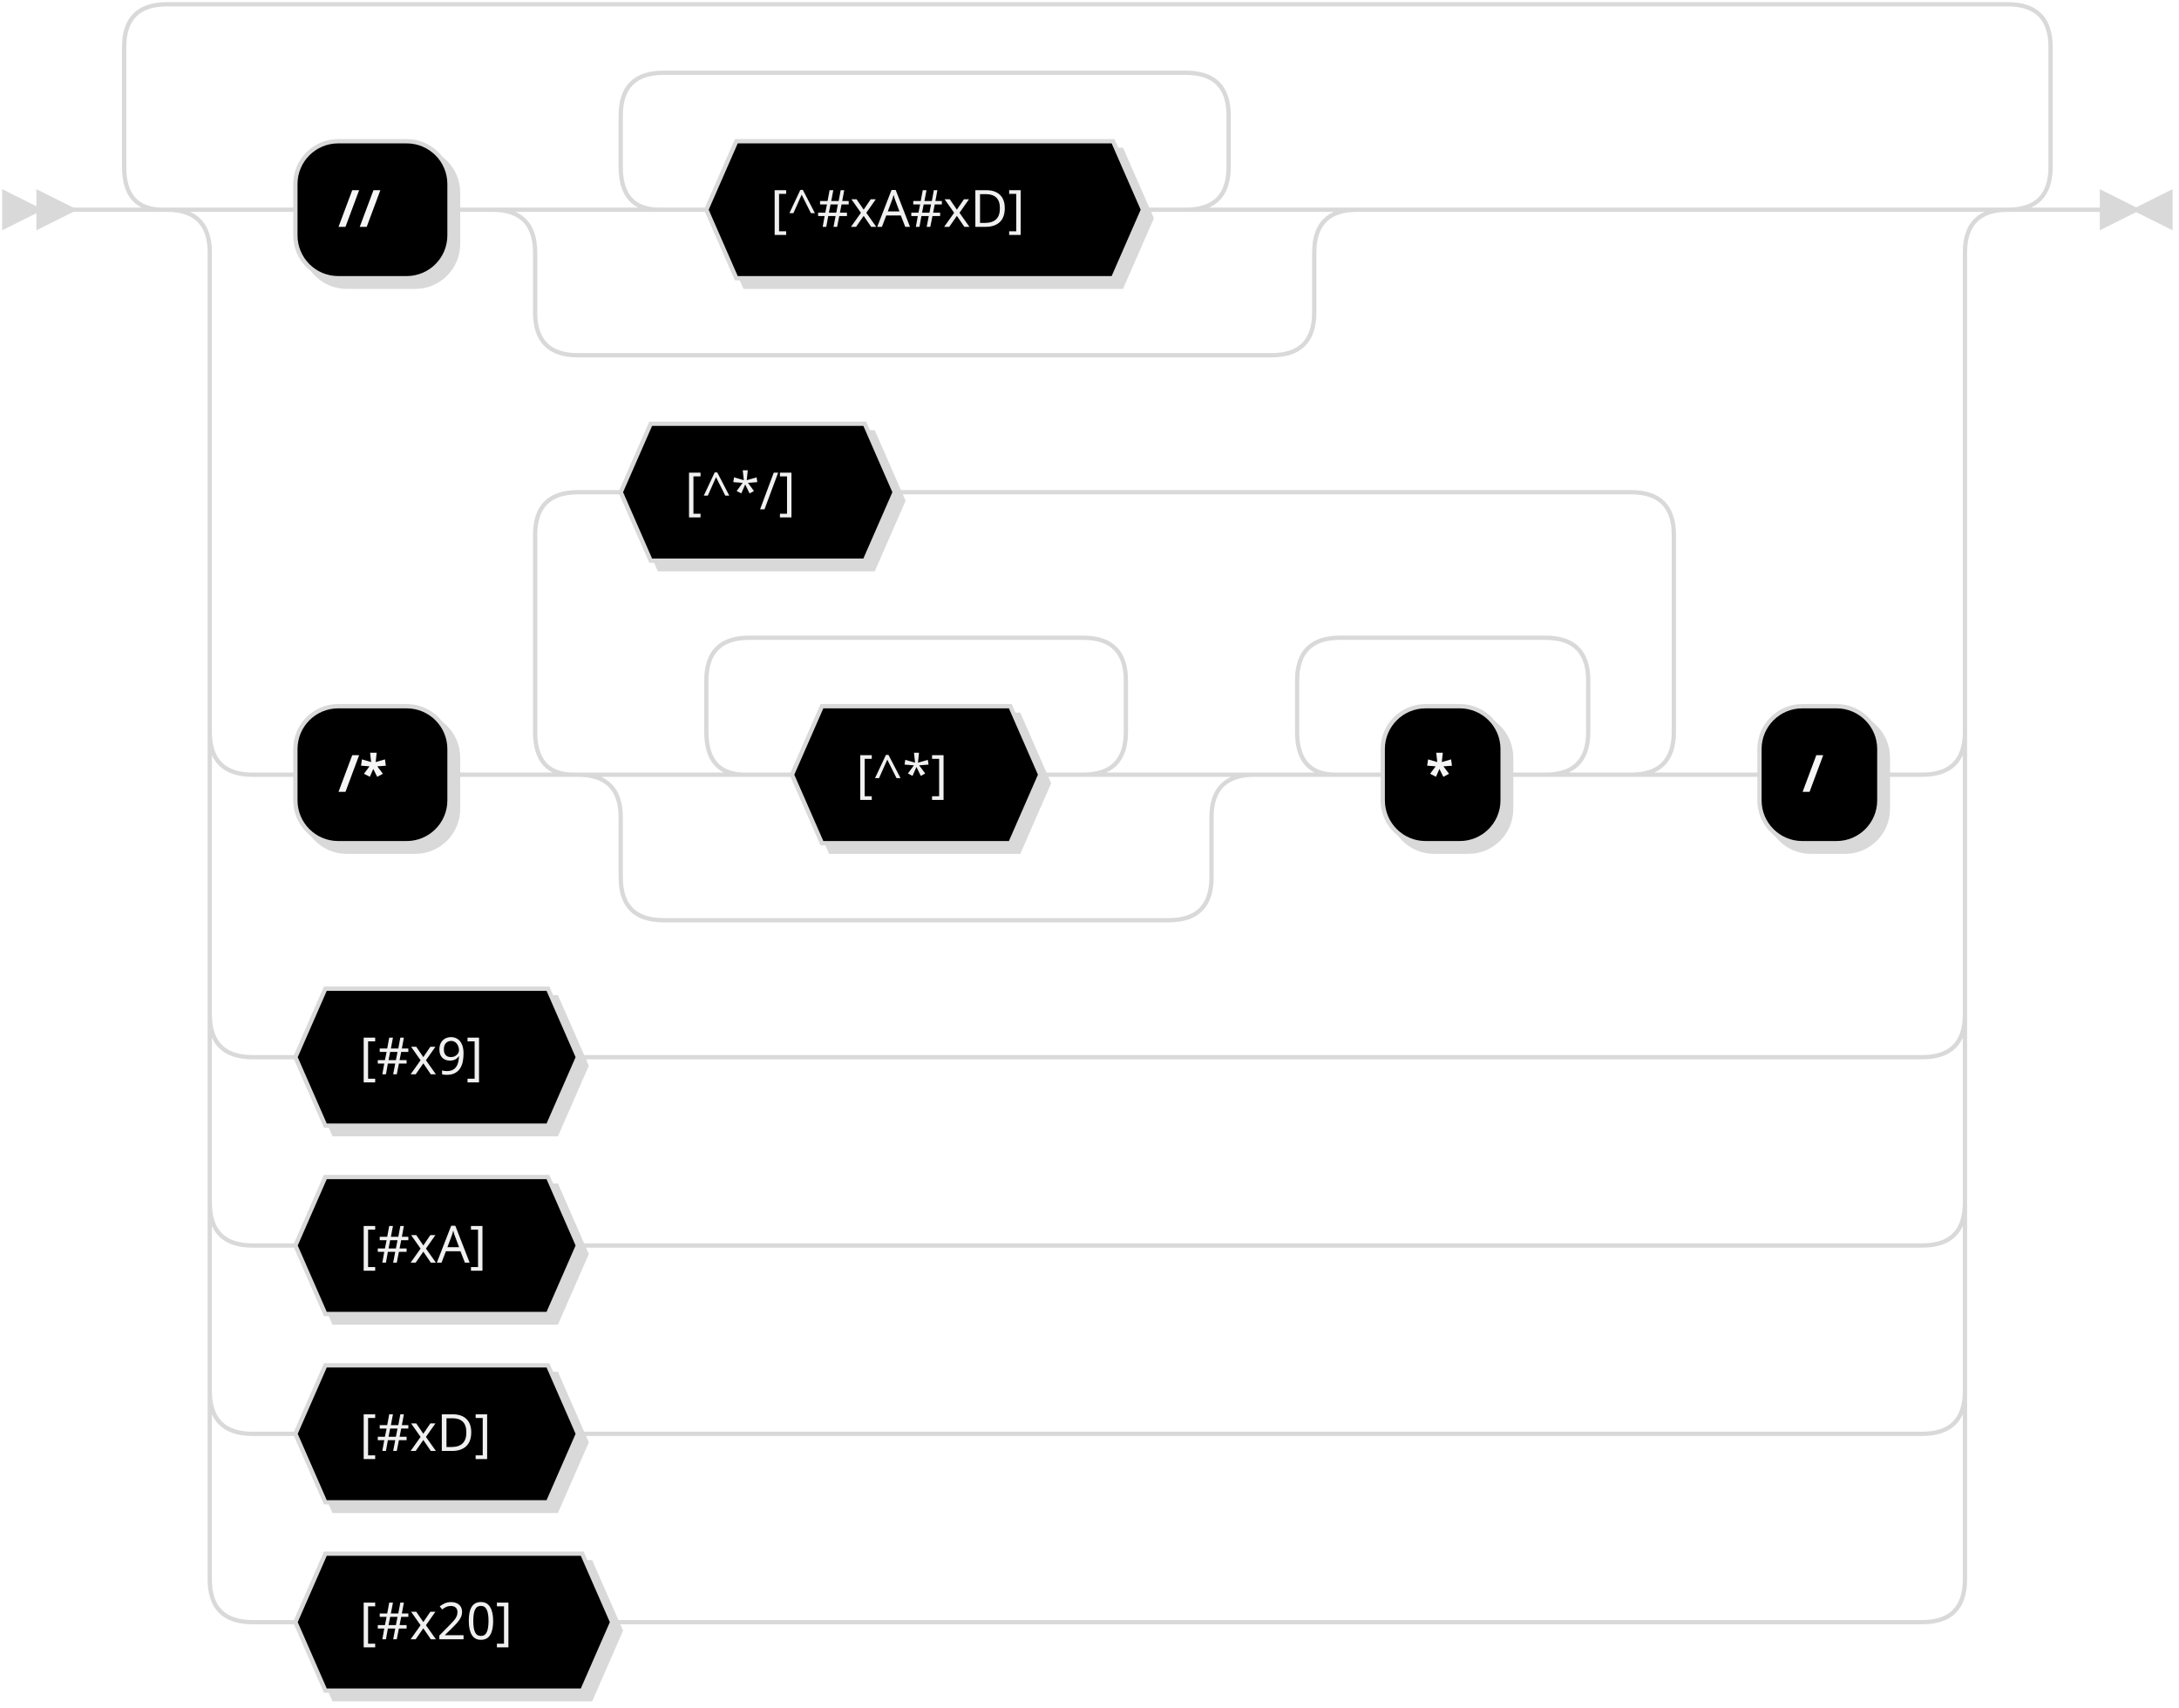
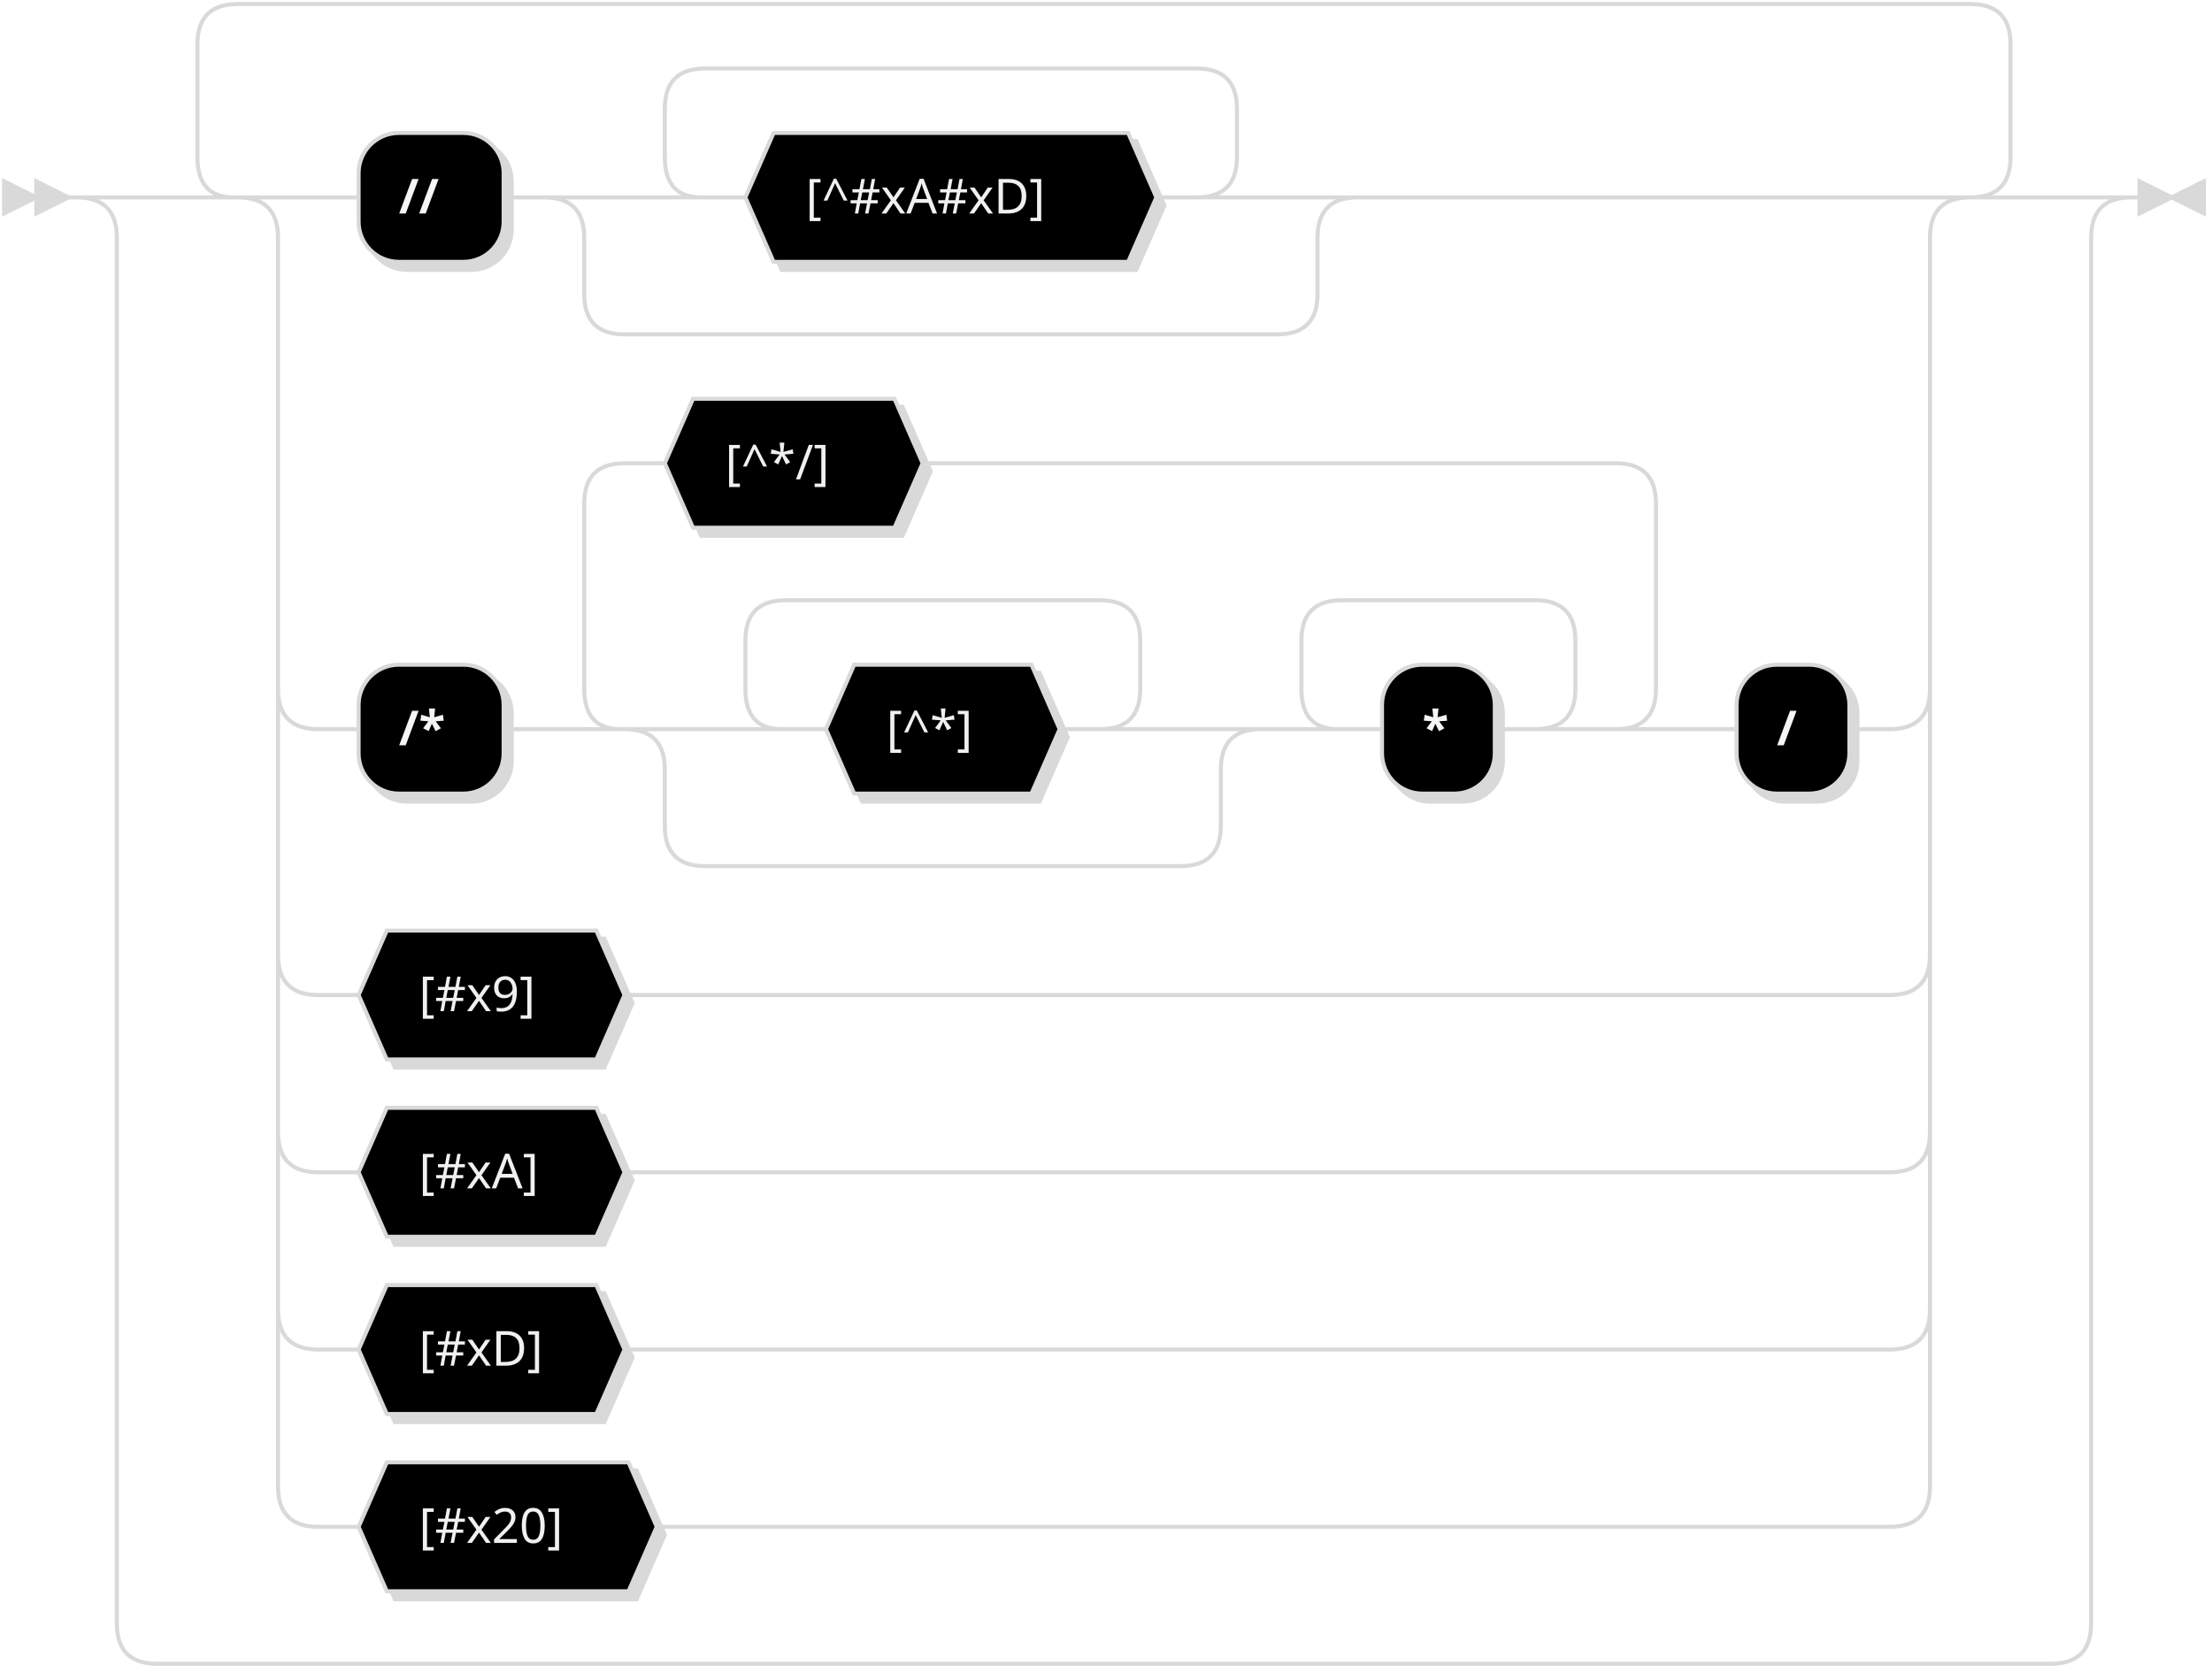
- <svg xmlns="http://www.w3.org/2000/svg" width="509" height="399">
+ <svg xmlns="http://www.w3.org/2000/svg" width="549" height="415">
  <defs>
    <style type="text/css">
    @namespace "http://www.w3.org/2000/svg";
    .line                 {fill: none; stroke: #D9D9D9; stroke-width: 1;}
    .bold-line            {stroke: #F5F5F5; shape-rendering: crispEdges; stroke-width: 2;}
    .thin-line            {stroke: #F0F0F0; shape-rendering: crispEdges}
    .filled               {fill: #D9D9D9; stroke: none;}
    text.terminal         {font-family: Verdana, Sans-serif;
                            font-size: 12px;
                            fill: #F5F5F5;
                            font-weight: bold;
                          }
    text.nonterminal      {font-family: Verdana, Sans-serif;
                            font-size: 12px;
                            fill: #F2F2F2;
                            font-weight: normal;
                          }
    text.regexp           {font-family: Verdana, Sans-serif;
                            font-size: 12px;
                            fill: #F0F0F0;
                            font-weight: normal;
                          }
    rect, circle, polygon {fill: #D9D9D9; stroke: #D9D9D9;}
    rect.terminal         {fill: #000000; stroke: #D9D9D9; stroke-width: 1;}
    rect.nonterminal      {fill: #000000; stroke: #D9D9D9; stroke-width: 1;}
    rect.text             {fill: none; stroke: none;}
    polygon.regexp        {fill: #000000; stroke: #D9D9D9; stroke-width: 1;}
  </style>
  </defs>
  <polygon points="9 49 1 45 1 53" />
  <polygon points="17 49 9 45 9 53" />
-   <rect x="71" y="35" width="36" height="32" rx="10" />
-   <rect x="69" y="33" width="36" height="32" class="terminal" rx="10" />
-   <text class="terminal" x="79" y="53">//</text>
-   <polygon points="167 51 174 35 262 35 269 51 262 67 174 67" />
-   <polygon points="165 49 172 33 260 33 267 49 260 65 172 65" class="regexp" />
-   <text class="regexp" x="180" y="53">[^#xA#xD]</text>
-   <rect x="71" y="167" width="36" height="32" rx="10" />
-   <rect x="69" y="165" width="36" height="32" class="terminal" rx="10" />
-   <text class="terminal" x="79" y="185">/*</text>
-   <polygon points="187 183 194 167 238 167 245 183 238 199 194 199" />
-   <polygon points="185 181 192 165 236 165 243 181 236 197 192 197" class="regexp" />
-   <text class="regexp" x="200" y="185">[^*]</text>
-   <rect x="325" y="167" width="28" height="32" rx="10" />
-   <rect x="323" y="165" width="28" height="32" class="terminal" rx="10" />
-   <text class="terminal" x="333" y="185">*</text>
-   <polygon points="147 117 154 101 204 101 211 117 204 133 154 133" />
-   <polygon points="145 115 152 99 202 99 209 115 202 131 152 131" class="regexp" />
-   <text class="regexp" x="160" y="119">[^*/]</text>
-   <rect x="413" y="167" width="28" height="32" rx="10" />
-   <rect x="411" y="165" width="28" height="32" class="terminal" rx="10" />
-   <text class="terminal" x="421" y="185">/</text>
-   <polygon points="71 249 78 233 130 233 137 249 130 265 78 265" />
-   <polygon points="69 247 76 231 128 231 135 247 128 263 76 263" class="regexp" />
-   <text class="regexp" x="84" y="251">[#x9]</text>
-   <polygon points="71 293 78 277 130 277 137 293 130 309 78 309" />
-   <polygon points="69 291 76 275 128 275 135 291 128 307 76 307" class="regexp" />
-   <text class="regexp" x="84" y="295">[#xA]</text>
-   <polygon points="71 337 78 321 130 321 137 337 130 353 78 353" />
-   <polygon points="69 335 76 319 128 319 135 335 128 351 76 351" class="regexp" />
-   <text class="regexp" x="84" y="339">[#xD]</text>
-   <polygon points="71 381 78 365 138 365 145 381 138 397 78 397" />
-   <polygon points="69 379 76 363 136 363 143 379 136 395 76 395" class="regexp" />
-   <text class="regexp" x="84" y="383">[#x20]</text>
-   <path class="line" d="m17 49 h2 m40 0 h10 m36 0 h10 m40 0 h10 m102 0 h10 m-142 0 l20 0 m-1 0 q-9 0 -9 -10 l0 -12 q0 -10 10 -10 m122 32 l20 0 m-20 0 q10 0 10 -10 l0 -12 q0 -10 -10 -10 m-122 0 h10 m0 0 h112 m-162 32 h20 m162 0 h20 m-202 0 q10 0 10 10 m182 0 q0 -10 10 -10 m-192 10 v14 m182 0 v-14 m-182 14 q0 10 10 10 m162 0 q10 0 10 -10 m-172 10 h10 m0 0 h152 m20 -34 h132 m-410 0 h20 m390 0 h20 m-430 0 q10 0 10 10 m410 0 q0 -10 10 -10 m-420 10 v112 m410 0 v-112 m-410 112 q0 10 10 10 m390 0 q10 0 10 -10 m-400 10 h10 m36 0 h10 m60 0 h10 m58 0 h10 m-98 0 l20 0 m-1 0 q-9 0 -9 -10 l0 -12 q0 -10 10 -10 m78 32 l20 0 m-20 0 q10 0 10 -10 l0 -12 q0 -10 -10 -10 m-78 0 h10 m0 0 h68 m-118 32 h20 m118 0 h20 m-158 0 q10 0 10 10 m138 0 q0 -10 10 -10 m-148 10 v14 m138 0 v-14 m-138 14 q0 10 10 10 m118 0 q10 0 10 -10 m-128 10 h10 m0 0 h108 m40 -34 h10 m28 0 h10 m-68 0 l20 0 m-1 0 q-9 0 -9 -10 l0 -12 q0 -10 10 -10 m48 32 l20 0 m-20 0 q10 0 10 -10 l0 -12 q0 -10 -10 -10 m-48 0 h10 m0 0 h38 m-246 32 l20 0 m-1 0 q-9 0 -9 -10 l0 -46 q0 -10 10 -10 m246 66 l20 0 m-20 0 q10 0 10 -10 l0 -46 q0 -10 -10 -10 m-246 0 h10 m64 0 h10 m0 0 h162 m20 66 h10 m28 0 h10 m-400 -10 v20 m410 0 v-20 m-410 20 v46 m410 0 v-46 m-410 46 q0 10 10 10 m390 0 q10 0 10 -10 m-400 10 h10 m66 0 h10 m0 0 h304 m-400 -10 v20 m410 0 v-20 m-410 20 v24 m410 0 v-24 m-410 24 q0 10 10 10 m390 0 q10 0 10 -10 m-400 10 h10 m66 0 h10 m0 0 h304 m-400 -10 v20 m410 0 v-20 m-410 20 v24 m410 0 v-24 m-410 24 q0 10 10 10 m390 0 q10 0 10 -10 m-400 10 h10 m66 0 h10 m0 0 h304 m-400 -10 v20 m410 0 v-20 m-410 20 v24 m410 0 v-24 m-410 24 q0 10 10 10 m390 0 q10 0 10 -10 m-400 10 h10 m74 0 h10 m0 0 h296 m-430 -330 l20 0 m-1 0 q-9 0 -9 -10 l0 -28 q0 -10 10 -10 m430 48 l20 0 m-20 0 q10 0 10 -10 l0 -28 q0 -10 -10 -10 m-430 0 h10 m0 0 h420 m23 48 h-3" />
-   <polygon points="499 49 507 45 507 53" />
-   <polygon points="499 49 491 45 491 53" />
+   <rect x="91" y="35" width="36" height="32" rx="10" />
+   <rect x="89" y="33" width="36" height="32" class="terminal" rx="10" />
+   <text class="terminal" x="99" y="53">//</text>
+   <polygon points="187 51 194 35 282 35 289 51 282 67 194 67" />
+   <polygon points="185 49 192 33 280 33 287 49 280 65 192 65" class="regexp" />
+   <text class="regexp" x="200" y="53">[^#xA#xD]</text>
+   <rect x="91" y="167" width="36" height="32" rx="10" />
+   <rect x="89" y="165" width="36" height="32" class="terminal" rx="10" />
+   <text class="terminal" x="99" y="185">/*</text>
+   <polygon points="207 183 214 167 258 167 265 183 258 199 214 199" />
+   <polygon points="205 181 212 165 256 165 263 181 256 197 212 197" class="regexp" />
+   <text class="regexp" x="220" y="185">[^*]</text>
+   <rect x="345" y="167" width="28" height="32" rx="10" />
+   <rect x="343" y="165" width="28" height="32" class="terminal" rx="10" />
+   <text class="terminal" x="353" y="185">*</text>
+   <polygon points="167 117 174 101 224 101 231 117 224 133 174 133" />
+   <polygon points="165 115 172 99 222 99 229 115 222 131 172 131" class="regexp" />
+   <text class="regexp" x="180" y="119">[^*/]</text>
+   <rect x="433" y="167" width="28" height="32" rx="10" />
+   <rect x="431" y="165" width="28" height="32" class="terminal" rx="10" />
+   <text class="terminal" x="441" y="185">/</text>
+   <polygon points="91 249 98 233 150 233 157 249 150 265 98 265" />
+   <polygon points="89 247 96 231 148 231 155 247 148 263 96 263" class="regexp" />
+   <text class="regexp" x="104" y="251">[#x9]</text>
+   <polygon points="91 293 98 277 150 277 157 293 150 309 98 309" />
+   <polygon points="89 291 96 275 148 275 155 291 148 307 96 307" class="regexp" />
+   <text class="regexp" x="104" y="295">[#xA]</text>
+   <polygon points="91 337 98 321 150 321 157 337 150 353 98 353" />
+   <polygon points="89 335 96 319 148 319 155 335 148 351 96 351" class="regexp" />
+   <text class="regexp" x="104" y="339">[#xD]</text>
+   <polygon points="91 381 98 365 158 365 165 381 158 397 98 397" />
+   <polygon points="89 379 96 363 156 363 163 379 156 395 96 395" class="regexp" />
+   <text class="regexp" x="104" y="383">[#x20]</text>
+   <path class="line" d="m17 49 h2 m60 0 h10 m36 0 h10 m40 0 h10 m102 0 h10 m-142 0 l20 0 m-1 0 q-9 0 -9 -10 l0 -12 q0 -10 10 -10 m122 32 l20 0 m-20 0 q10 0 10 -10 l0 -12 q0 -10 -10 -10 m-122 0 h10 m0 0 h112 m-162 32 h20 m162 0 h20 m-202 0 q10 0 10 10 m182 0 q0 -10 10 -10 m-192 10 v14 m182 0 v-14 m-182 14 q0 10 10 10 m162 0 q10 0 10 -10 m-172 10 h10 m0 0 h152 m20 -34 h132 m-410 0 h20 m390 0 h20 m-430 0 q10 0 10 10 m410 0 q0 -10 10 -10 m-420 10 v112 m410 0 v-112 m-410 112 q0 10 10 10 m390 0 q10 0 10 -10 m-400 10 h10 m36 0 h10 m60 0 h10 m58 0 h10 m-98 0 l20 0 m-1 0 q-9 0 -9 -10 l0 -12 q0 -10 10 -10 m78 32 l20 0 m-20 0 q10 0 10 -10 l0 -12 q0 -10 -10 -10 m-78 0 h10 m0 0 h68 m-118 32 h20 m118 0 h20 m-158 0 q10 0 10 10 m138 0 q0 -10 10 -10 m-148 10 v14 m138 0 v-14 m-138 14 q0 10 10 10 m118 0 q10 0 10 -10 m-128 10 h10 m0 0 h108 m40 -34 h10 m28 0 h10 m-68 0 l20 0 m-1 0 q-9 0 -9 -10 l0 -12 q0 -10 10 -10 m48 32 l20 0 m-20 0 q10 0 10 -10 l0 -12 q0 -10 -10 -10 m-48 0 h10 m0 0 h38 m-246 32 l20 0 m-1 0 q-9 0 -9 -10 l0 -46 q0 -10 10 -10 m246 66 l20 0 m-20 0 q10 0 10 -10 l0 -46 q0 -10 -10 -10 m-246 0 h10 m64 0 h10 m0 0 h162 m20 66 h10 m28 0 h10 m-400 -10 v20 m410 0 v-20 m-410 20 v46 m410 0 v-46 m-410 46 q0 10 10 10 m390 0 q10 0 10 -10 m-400 10 h10 m66 0 h10 m0 0 h304 m-400 -10 v20 m410 0 v-20 m-410 20 v24 m410 0 v-24 m-410 24 q0 10 10 10 m390 0 q10 0 10 -10 m-400 10 h10 m66 0 h10 m0 0 h304 m-400 -10 v20 m410 0 v-20 m-410 20 v24 m410 0 v-24 m-410 24 q0 10 10 10 m390 0 q10 0 10 -10 m-400 10 h10 m66 0 h10 m0 0 h304 m-400 -10 v20 m410 0 v-20 m-410 20 v24 m410 0 v-24 m-410 24 q0 10 10 10 m390 0 q10 0 10 -10 m-400 10 h10 m74 0 h10 m0 0 h296 m-430 -330 l20 0 m-1 0 q-9 0 -9 -10 l0 -28 q0 -10 10 -10 m430 48 l20 0 m-20 0 q10 0 10 -10 l0 -28 q0 -10 -10 -10 m-430 0 h10 m0 0 h420 m-470 48 h20 m470 0 h20 m-510 0 q10 0 10 10 m490 0 q0 -10 10 -10 m-500 10 v344 m490 0 v-344 m-490 344 q0 10 10 10 m470 0 q10 0 10 -10 m-480 10 h10 m0 0 h460 m23 -364 h-3" />
+   <polygon points="539 49 547 45 547 53" />
+   <polygon points="539 49 531 45 531 53" />
</svg>
